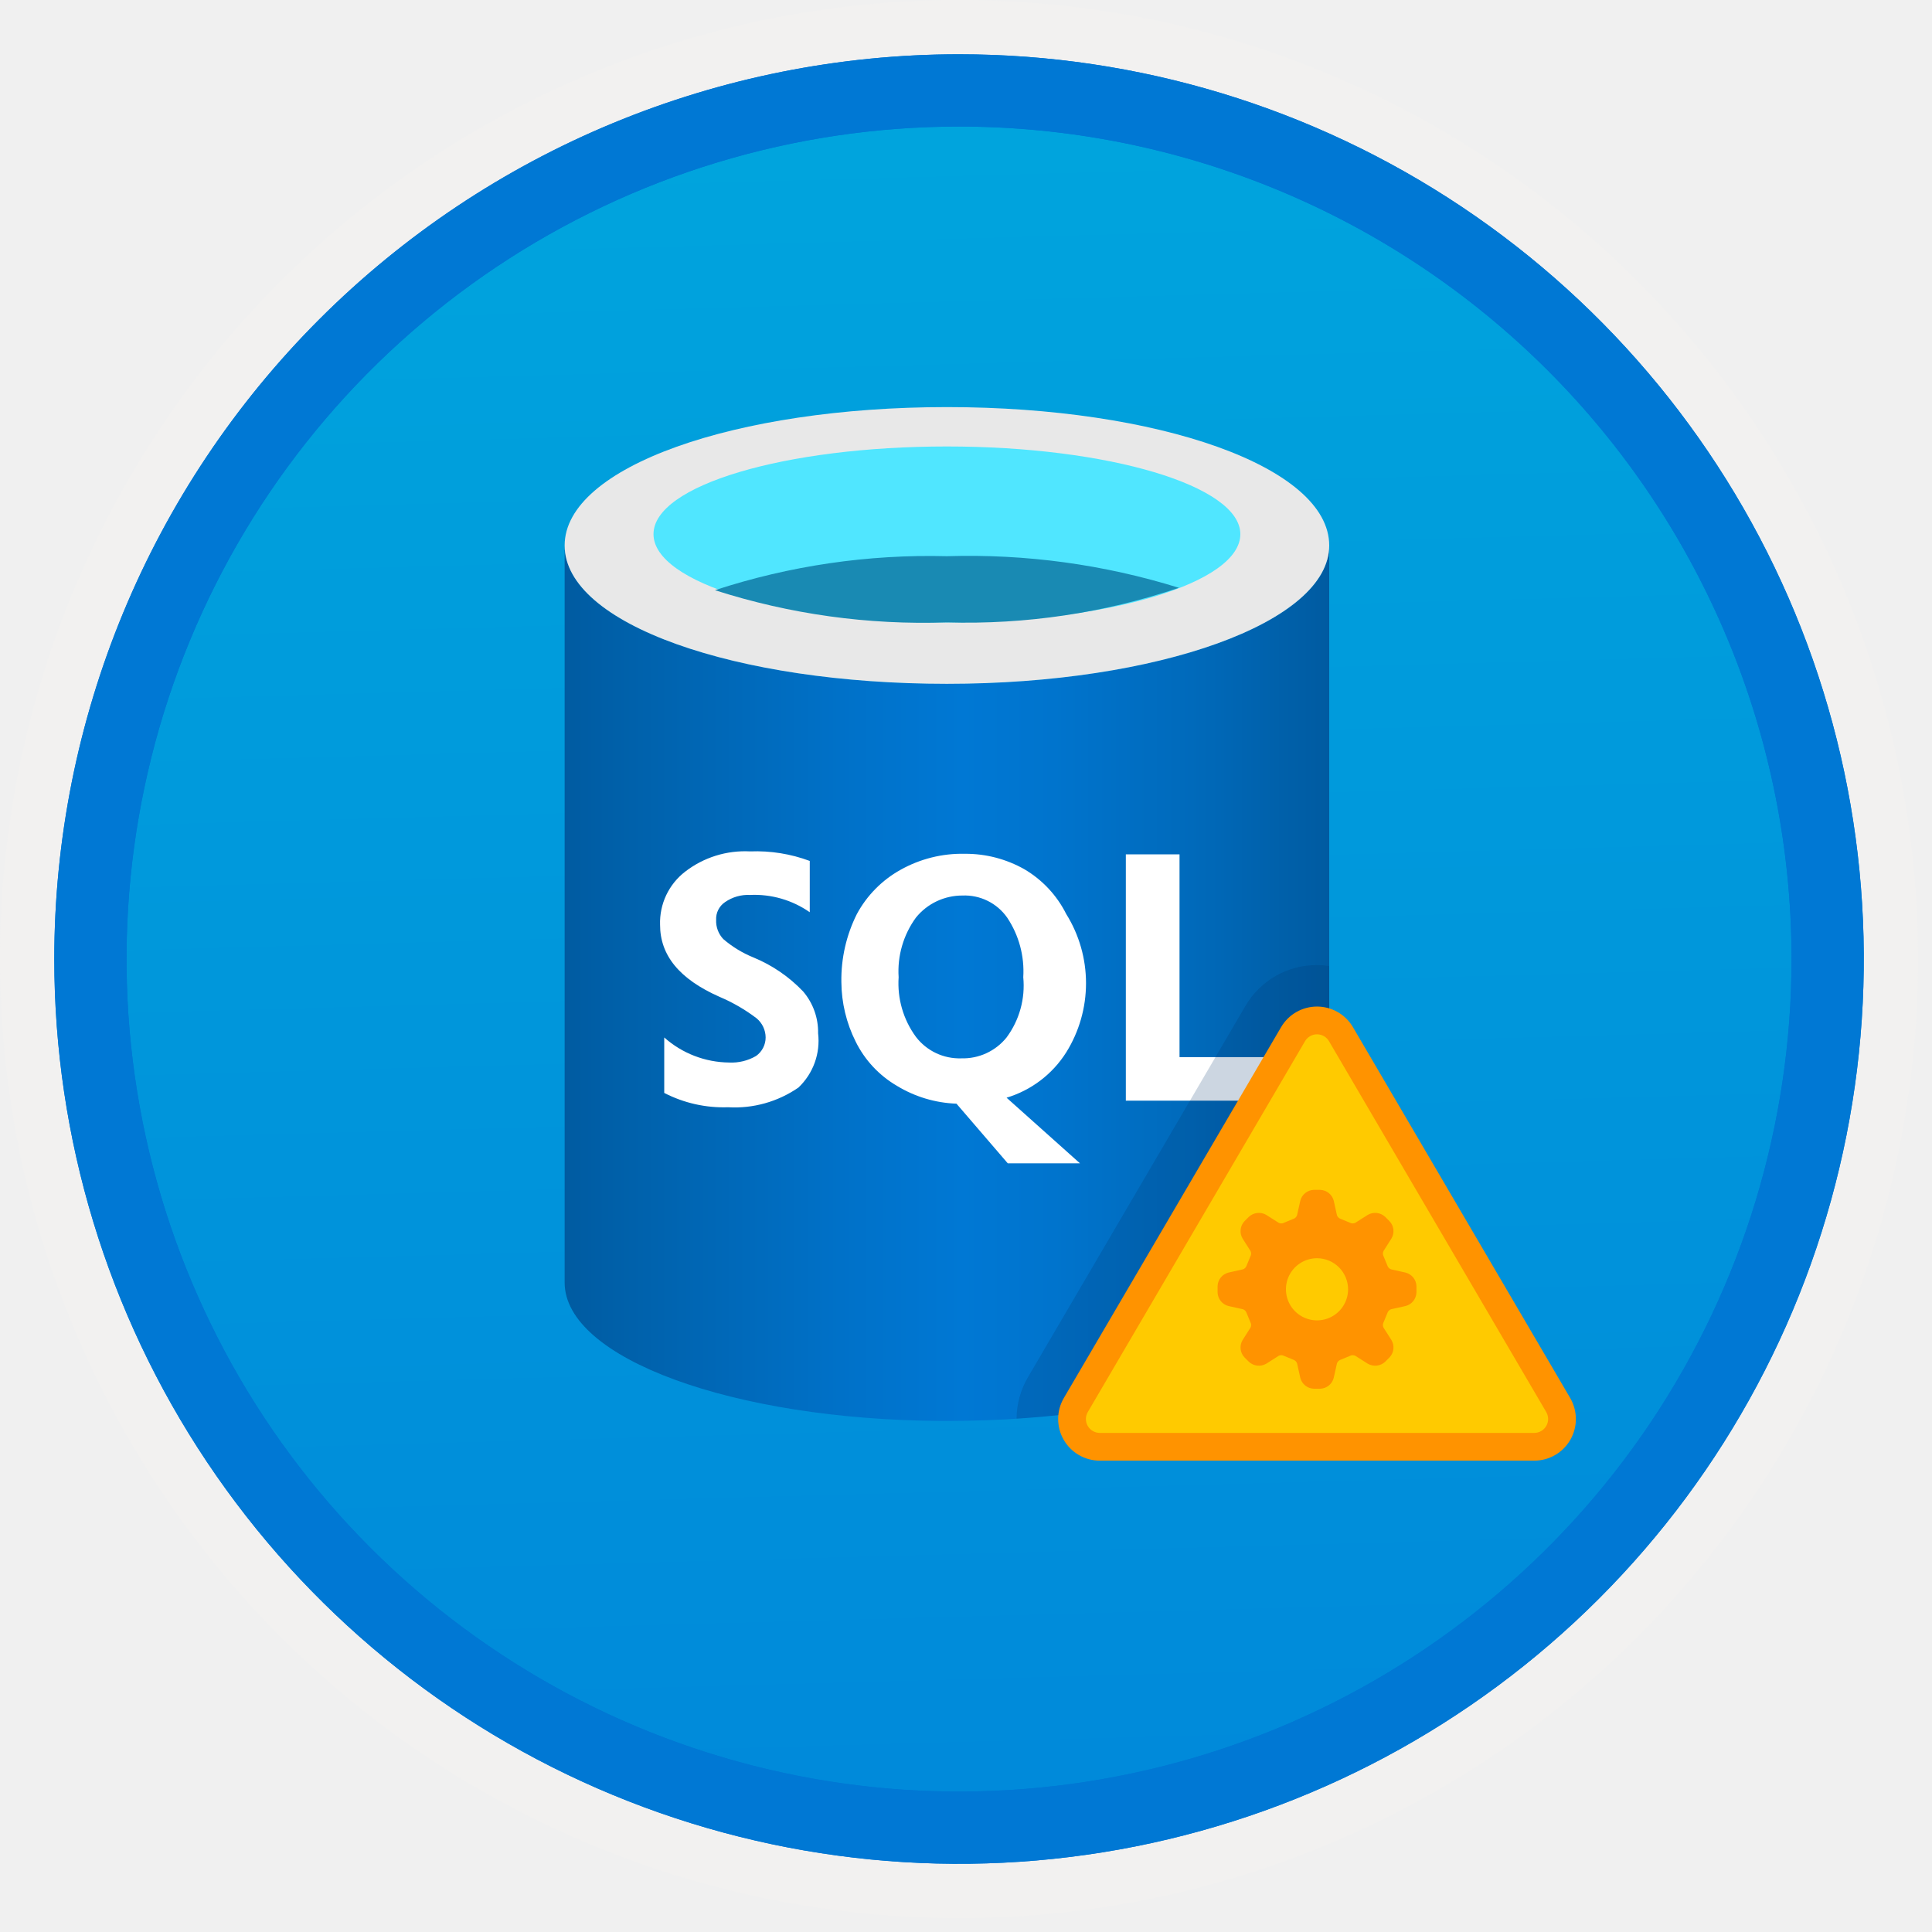
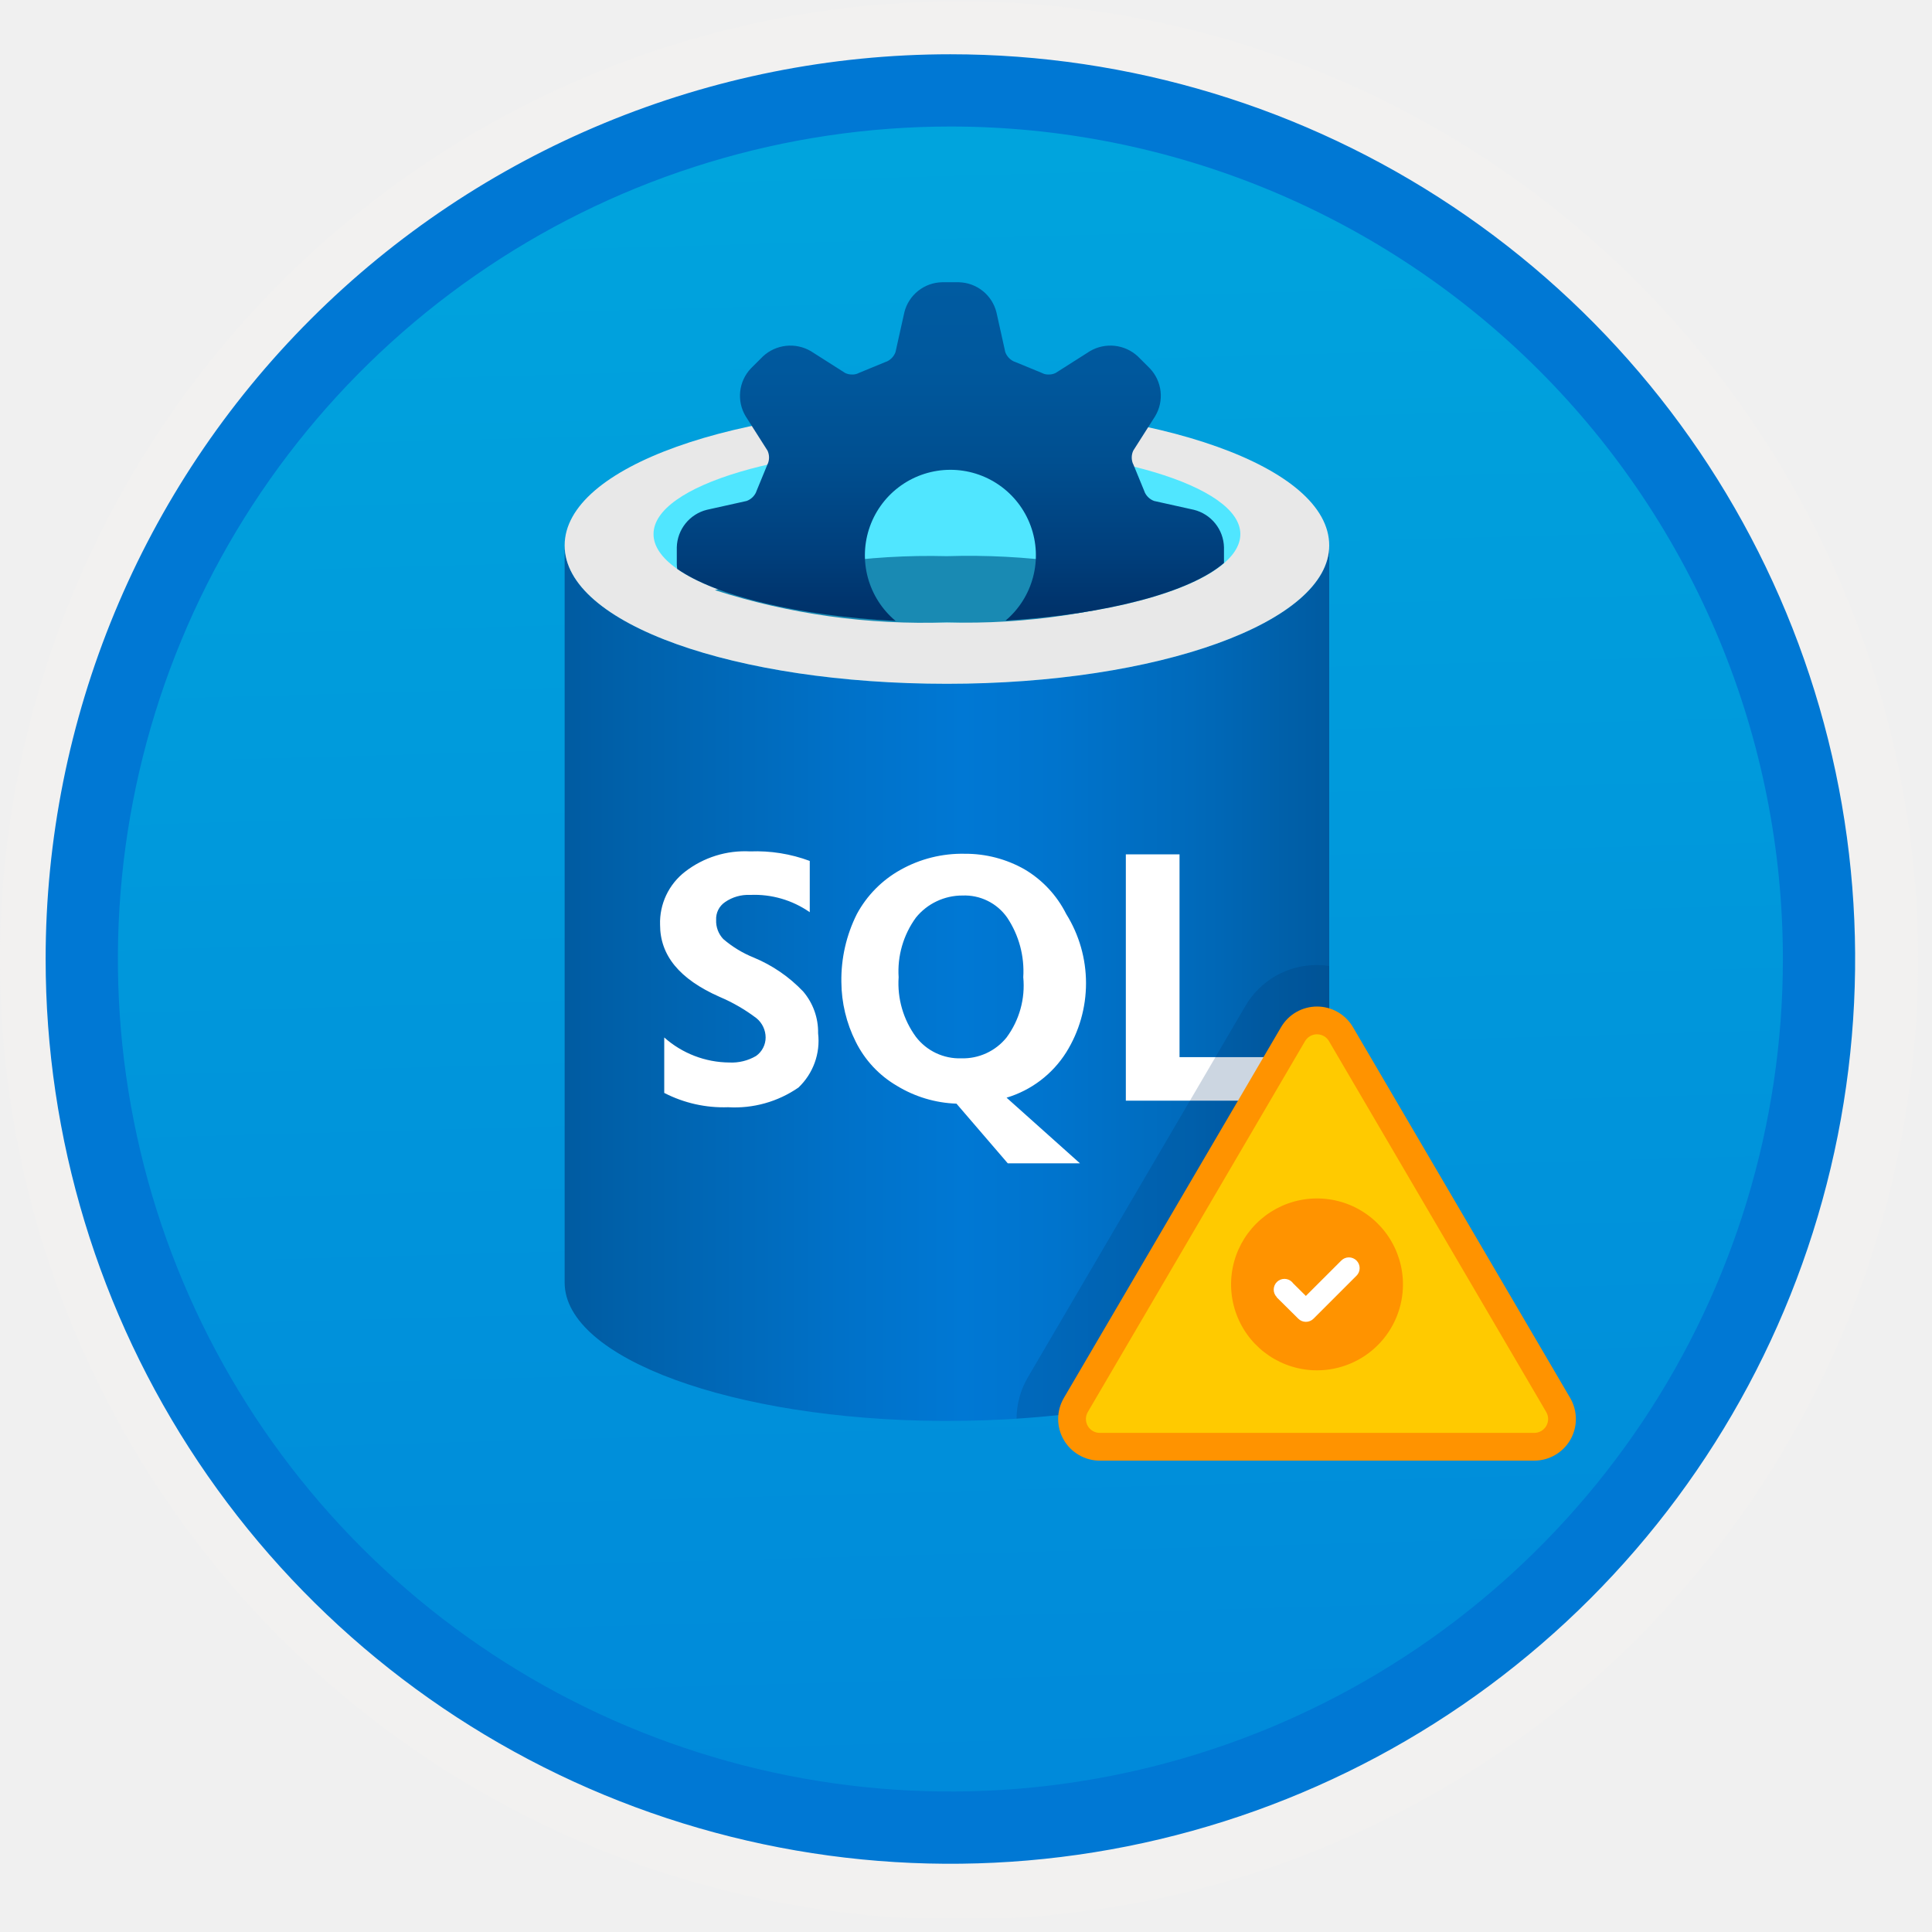
<svg xmlns="http://www.w3.org/2000/svg" width="100" height="100" viewBox="0 0 100 100" fill="none">
  <g clip-path="url(#clip0)">
-     <path d="M49.64 96.45C40.382 96.45 31.332 93.705 23.634 88.561C15.936 83.418 9.936 76.107 6.393 67.553C2.85 59 1.923 49.588 3.73 40.508C5.536 31.428 9.994 23.087 16.54 16.54C23.087 9.994 31.428 5.536 40.508 3.73C49.588 1.923 59 2.85 67.553 6.393C76.107 9.936 83.418 15.936 88.561 23.634C93.705 31.332 96.45 40.382 96.45 49.64C96.451 55.787 95.24 61.875 92.888 67.554C90.535 73.234 87.088 78.394 82.741 82.741C78.394 87.088 73.234 90.535 67.554 92.888C61.875 95.24 55.787 96.451 49.64 96.45V96.45Z" fill="url(#paint0_linear)" />
-     <path fill-rule="evenodd" clip-rule="evenodd" d="M95.54 49.64C95.54 58.718 92.848 67.592 87.805 75.141C82.761 82.689 75.592 88.572 67.205 92.046C58.818 95.52 49.589 96.429 40.685 94.658C31.782 92.887 23.603 88.515 17.184 82.096C10.765 75.677 6.393 67.498 4.622 58.595C2.851 49.691 3.76 40.462 7.234 32.075C10.708 23.688 16.591 16.519 24.139 11.476C31.688 6.432 40.562 3.74 49.64 3.74C55.668 3.74 61.636 4.927 67.205 7.234C72.774 9.541 77.834 12.921 82.096 17.184C86.359 21.446 89.739 26.506 92.046 32.075C94.353 37.644 95.54 43.612 95.54 49.64V49.64ZM49.64 3.62732e-07C59.458 3.62732e-07 69.055 2.911 77.219 8.366C85.382 13.82 91.744 21.573 95.501 30.644C99.258 39.714 100.242 49.695 98.326 59.324C96.411 68.954 91.683 77.799 84.741 84.741C77.799 91.683 68.954 96.411 59.324 98.326C49.695 100.242 39.714 99.258 30.644 95.501C21.573 91.744 13.82 85.382 8.366 77.219C2.911 69.055 -1.61629e-06 59.458 3.61524e-07 49.64C-0.001 43.121 1.283 36.666 3.777 30.643C6.271 24.62 9.928 19.147 14.537 14.537C19.147 9.928 24.62 6.271 30.643 3.777C36.666 1.283 43.121 -0.001 49.64 3.62732e-07V3.62732e-07Z" fill="#F2F1F0" />
-     <path fill-rule="evenodd" clip-rule="evenodd" d="M92.73 49.64C92.73 58.163 90.202 66.493 85.468 73.58C80.733 80.666 74.003 86.189 66.129 89.45C58.256 92.711 49.592 93.565 41.233 91.902C32.874 90.24 25.197 86.135 19.17 80.109C13.144 74.083 9.04 66.405 7.378 58.047C5.715 49.688 6.568 41.024 9.83 33.15C13.091 25.277 18.614 18.547 25.7 13.812C32.786 9.077 41.117 6.55 49.64 6.55C55.298 6.55 60.902 7.664 66.13 9.829C71.358 11.995 76.108 15.169 80.11 19.17C84.111 23.171 87.285 27.922 89.45 33.15C91.616 38.378 92.73 43.981 92.73 49.64ZM49.64 2.81C58.902 2.81 67.956 5.557 75.657 10.702C83.358 15.848 89.36 23.162 92.905 31.719C96.449 40.276 97.377 49.692 95.57 58.776C93.763 67.86 89.303 76.205 82.753 82.754C76.204 89.303 67.86 93.763 58.776 95.57C49.691 97.377 40.276 96.45 31.718 92.905C23.161 89.361 15.848 83.359 10.702 75.657C5.556 67.956 2.81 58.902 2.81 49.64C2.811 37.22 7.745 25.31 16.527 16.528C25.309 7.745 37.22 2.811 49.64 2.81V2.81Z" fill="#0078D4" />
-     <path fill-rule="evenodd" clip-rule="evenodd" d="M92.73 49.64C92.73 58.163 90.202 66.493 85.468 73.58C80.733 80.666 74.003 86.189 66.129 89.45C58.256 92.711 49.592 93.565 41.233 91.902C32.874 90.24 25.197 86.136 19.17 80.109C13.144 74.083 9.04 66.405 7.378 58.047C5.715 49.688 6.568 41.024 9.83 33.15C13.091 25.277 18.614 18.547 25.7 13.812C32.786 9.077 41.117 6.55 49.64 6.55C55.298 6.55 60.902 7.664 66.13 9.829C71.358 11.995 76.108 15.169 80.11 19.17C84.111 23.171 87.285 27.922 89.45 33.15C91.616 38.378 92.73 43.981 92.73 49.64V49.64ZM49.64 2.81C58.902 2.81 67.956 5.557 75.657 10.702C83.358 15.848 89.36 23.162 92.905 31.719C96.449 40.276 97.377 49.692 95.57 58.776C93.763 67.86 89.303 76.205 82.753 82.754C76.204 89.303 67.86 93.763 58.776 95.57C49.691 97.377 40.276 96.45 31.718 92.905C23.161 89.361 15.848 83.359 10.702 75.657C5.556 67.956 2.81 58.902 2.81 49.64C2.811 37.22 7.745 25.31 16.527 16.528C25.309 7.745 37.22 2.811 49.64 2.81V2.81Z" fill="#0078D4" />
-     <path d="M49.013 35.394C38.085 35.394 29.226 32.308 29.226 28.233V66.386C29.226 70.307 37.931 73.486 48.735 73.548H49.013C59.94 73.548 68.8 70.461 68.8 66.386V28.233C68.8 32.215 59.94 35.394 49.013 35.394Z" fill="url(#paint1_linear)" />
-     <path d="M68.8 28.233C68.8 32.215 59.94 35.394 49.013 35.394C38.085 35.394 29.226 32.307 29.226 28.233C29.226 24.158 38.085 21.071 49.013 21.071C59.94 21.071 68.8 24.158 68.8 28.233" fill="#E8E8E8" />
-     <path d="M64.2 27.647C64.2 30.178 57.378 32.215 49.013 32.215C40.647 32.215 33.825 30.178 33.825 27.647C33.825 25.115 40.647 23.109 49.013 23.109C57.378 23.109 64.2 25.146 64.2 27.647Z" fill="#50E6FF" />
-     <path d="M49.013 28.789C44.939 28.685 40.877 29.28 37.005 30.548C40.881 31.793 44.944 32.357 49.013 32.215C53.09 32.335 57.156 31.728 61.021 30.425C57.137 29.215 53.078 28.662 49.013 28.789V28.789Z" fill="#198AB3" />
-     <path d="M61.052 54.718V44.222H58.273V56.971H65.867V54.718H61.052ZM39.011 49.563C38.438 49.332 37.906 49.009 37.437 48.606C37.313 48.474 37.216 48.319 37.152 48.149C37.089 47.98 37.059 47.799 37.067 47.618C37.057 47.437 37.095 47.256 37.176 47.094C37.257 46.932 37.379 46.793 37.53 46.692C37.909 46.429 38.365 46.299 38.826 46.322C39.926 46.272 41.011 46.587 41.913 47.217V44.562C40.927 44.195 39.878 44.027 38.826 44.068C37.615 44.004 36.421 44.376 35.462 45.118C35.043 45.44 34.708 45.858 34.482 46.335C34.257 46.813 34.148 47.337 34.165 47.865C34.165 49.439 35.153 50.674 37.252 51.6C37.934 51.889 38.577 52.263 39.166 52.711C39.31 52.833 39.426 52.984 39.506 53.154C39.586 53.325 39.628 53.511 39.629 53.699C39.629 53.887 39.584 54.071 39.498 54.238C39.412 54.404 39.288 54.548 39.135 54.656C38.715 54.902 38.232 55.02 37.746 54.996C36.504 54.985 35.309 54.525 34.381 53.699V56.57C35.401 57.096 36.538 57.351 37.684 57.311C38.978 57.388 40.26 57.029 41.327 56.292C41.703 55.935 41.991 55.496 42.168 55.008C42.345 54.52 42.406 53.998 42.345 53.483C42.36 52.693 42.086 51.924 41.574 51.322C40.852 50.563 39.979 49.963 39.011 49.563V49.563ZM55.187 54.471C55.857 53.397 56.212 52.156 56.212 50.89C56.212 49.624 55.857 48.383 55.187 47.309C54.705 46.345 53.954 45.541 53.026 44.994C52.085 44.461 51.02 44.184 49.939 44.192C48.773 44.166 47.622 44.454 46.605 45.025C45.652 45.557 44.87 46.349 44.352 47.309C43.805 48.401 43.53 49.608 43.549 50.828C43.556 51.901 43.809 52.957 44.29 53.915C44.761 54.869 45.502 55.663 46.42 56.2C47.352 56.768 48.415 57.087 49.507 57.126L52.161 60.212H55.897L52.1 56.817C53.378 56.433 54.475 55.6 55.187 54.471V54.471ZM52.1 53.699C51.819 54.048 51.461 54.327 51.054 54.515C50.647 54.702 50.202 54.793 49.754 54.78C49.303 54.794 48.854 54.701 48.446 54.508C48.038 54.314 47.682 54.027 47.408 53.668C46.755 52.777 46.438 51.684 46.513 50.581C46.441 49.48 46.758 48.387 47.408 47.495C47.698 47.136 48.065 46.848 48.482 46.65C48.899 46.453 49.354 46.351 49.816 46.352C50.266 46.333 50.715 46.428 51.119 46.627C51.524 46.827 51.872 47.125 52.131 47.495C52.739 48.405 53.032 49.489 52.964 50.581C53.072 51.692 52.764 52.803 52.1 53.699V53.699Z" fill="white" />
-     <path opacity="0.2" d="M68.8 66.386V50.001C68.591 49.97 68.38 49.954 68.169 49.953C67.418 49.949 66.678 50.143 66.027 50.517C65.375 50.89 64.833 51.43 64.457 52.08L53.214 71.274C52.828 71.927 52.621 72.67 52.616 73.428C61.821 72.834 68.8 70.001 68.8 66.386Z" fill="#003067" />
-     <path d="M55.065 72.359L66.309 53.165C66.499 52.84 66.771 52.571 67.097 52.384C67.423 52.197 67.792 52.099 68.168 52.099C68.544 52.099 68.914 52.197 69.24 52.384C69.566 52.571 69.838 52.84 70.028 53.165L81.272 72.359C81.463 72.687 81.565 73.059 81.567 73.438C81.569 73.818 81.47 74.191 81.282 74.52C81.093 74.849 80.821 75.123 80.493 75.313C80.164 75.503 79.792 75.603 79.412 75.603H56.924C56.545 75.603 56.172 75.503 55.844 75.313C55.516 75.123 55.243 74.849 55.055 74.52C54.866 74.191 54.768 73.818 54.77 73.438C54.771 73.059 54.873 72.687 55.065 72.359V72.359Z" fill="#FF9300" />
-     <path d="M56.925 74.167C56.798 74.167 56.674 74.134 56.565 74.07C56.455 74.007 56.364 73.916 56.301 73.806C56.239 73.697 56.206 73.572 56.206 73.446C56.207 73.319 56.241 73.195 56.305 73.086L67.548 53.891C67.612 53.783 67.702 53.693 67.811 53.631C67.92 53.568 68.043 53.536 68.168 53.536C68.294 53.536 68.417 53.569 68.526 53.631C68.635 53.693 68.725 53.783 68.788 53.891L80.032 73.086C80.096 73.195 80.13 73.319 80.131 73.445C80.131 73.572 80.098 73.696 80.036 73.806C79.973 73.915 79.882 74.007 79.773 74.07C79.663 74.133 79.539 74.167 79.413 74.167H56.925Z" fill="#FFCA00" />
-     <path d="M69.777 66.734C69.777 67.052 69.682 67.363 69.506 67.627C69.329 67.892 69.078 68.098 68.784 68.22C68.49 68.342 68.166 68.373 67.855 68.311C67.543 68.249 67.256 68.096 67.031 67.871C66.806 67.646 66.653 67.36 66.591 67.048C66.529 66.736 66.561 66.412 66.682 66.118C66.804 65.825 67.01 65.573 67.275 65.397C67.539 65.22 67.85 65.126 68.168 65.126C68.595 65.126 69.004 65.296 69.305 65.597C69.606 65.899 69.776 66.308 69.777 66.734ZM72.749 65.868L72.001 65.701C71.924 65.673 71.861 65.616 71.825 65.541L71.816 65.517L71.61 65.016L71.598 64.99C71.584 64.952 71.578 64.911 71.58 64.871C71.582 64.83 71.591 64.791 71.609 64.754L72.02 64.107C72.104 63.967 72.14 63.804 72.122 63.641C72.104 63.479 72.034 63.327 71.921 63.209L71.694 62.981C71.574 62.87 71.422 62.801 71.26 62.783C71.099 62.766 70.936 62.8 70.795 62.882L70.148 63.294C70.107 63.314 70.061 63.324 70.015 63.323C69.98 63.324 69.945 63.318 69.912 63.304L69.886 63.292L69.385 63.086L69.361 63.077C69.287 63.042 69.229 62.978 69.201 62.901L69.035 62.153C68.995 61.995 68.905 61.854 68.777 61.751C68.65 61.649 68.493 61.592 68.329 61.587H68.007C67.844 61.592 67.687 61.649 67.559 61.751C67.432 61.853 67.341 61.995 67.302 62.153L67.136 62.901C67.108 62.979 67.05 63.042 66.976 63.077L66.951 63.086L66.45 63.292L66.424 63.304C66.392 63.318 66.356 63.324 66.321 63.323C66.275 63.324 66.23 63.314 66.188 63.294L65.542 62.883C65.401 62.8 65.238 62.766 65.076 62.784C64.914 62.801 64.762 62.871 64.643 62.981L64.415 63.209C64.303 63.327 64.232 63.479 64.215 63.641C64.197 63.804 64.233 63.968 64.317 64.108L64.728 64.754C64.763 64.828 64.766 64.913 64.739 64.99L64.726 65.016L64.52 65.517L64.511 65.541C64.476 65.616 64.413 65.673 64.335 65.701L63.588 65.868C63.429 65.907 63.288 65.997 63.186 66.125C63.084 66.252 63.026 66.41 63.022 66.573V66.895C63.026 67.058 63.084 67.215 63.186 67.343C63.288 67.47 63.429 67.561 63.587 67.6L64.335 67.766C64.413 67.795 64.476 67.852 64.511 67.927L64.52 67.951L64.726 68.452L64.738 68.478C64.766 68.555 64.763 68.64 64.728 68.714L64.317 69.36C64.233 69.5 64.197 69.664 64.214 69.826C64.232 69.989 64.303 70.141 64.415 70.259L64.643 70.487C64.762 70.597 64.914 70.666 65.076 70.684C65.238 70.702 65.401 70.667 65.542 70.585L66.188 70.174C66.229 70.154 66.275 70.144 66.321 70.145C66.356 70.144 66.391 70.15 66.424 70.164L66.45 70.176L66.951 70.382L66.975 70.391C67.05 70.426 67.107 70.489 67.136 70.567L67.302 71.314C67.341 71.473 67.432 71.614 67.559 71.716C67.687 71.819 67.844 71.876 68.007 71.88H68.329C68.492 71.876 68.65 71.819 68.777 71.716C68.905 71.614 68.995 71.473 69.034 71.314L69.201 70.567C69.229 70.489 69.287 70.426 69.361 70.391L69.385 70.382L69.886 70.176L69.912 70.164C69.945 70.15 69.98 70.144 70.015 70.145C70.061 70.144 70.107 70.153 70.148 70.174L70.795 70.585C70.935 70.667 71.099 70.702 71.26 70.684C71.422 70.667 71.574 70.597 71.694 70.487L71.921 70.259C72.034 70.141 72.104 69.989 72.122 69.826C72.14 69.664 72.104 69.5 72.02 69.36L71.608 68.714C71.591 68.677 71.582 68.637 71.58 68.597C71.578 68.556 71.584 68.516 71.598 68.478L71.61 68.452L71.816 67.951L71.825 67.927C71.86 67.852 71.924 67.794 72.001 67.766L72.749 67.6C72.907 67.561 73.049 67.47 73.151 67.343C73.253 67.216 73.311 67.058 73.315 66.895V66.573C73.311 66.41 73.253 66.252 73.151 66.125C73.049 65.998 72.907 65.907 72.749 65.868L72.749 65.868Z" fill="#FF9300" />
+     <path d="M49.193 96.45C39.934 96.45 30.884 93.705 23.186 88.561C15.489 83.418 9.489 76.107 5.946 67.553C2.403 59 1.476 49.588 3.282 40.508C5.088 31.428 9.546 23.087 16.093 16.54C22.639 9.994 30.98 5.536 40.06 3.73C49.141 1.923 58.553 2.85 67.106 6.393C75.659 9.936 82.97 15.936 88.114 23.634C93.257 31.332 96.003 40.382 96.003 49.64C96.003 55.787 94.793 61.875 92.44 67.554C90.088 73.234 86.64 78.394 82.293 82.741C77.946 87.088 72.786 90.535 67.106 92.888C61.427 95.24 55.34 96.451 49.193 96.45V96.45Z" fill="url(#paint0_linear)" />
+     <path fill-rule="evenodd" clip-rule="evenodd" d="M95.54 49.71C95.54 58.788 92.848 67.663 87.805 75.211C82.761 82.759 75.593 88.642 67.205 92.116C58.818 95.59 49.589 96.499 40.686 94.728C31.782 92.957 23.603 88.586 17.184 82.166C10.765 75.747 6.393 67.569 4.622 58.665C2.851 49.761 3.76 40.532 7.234 32.145C10.708 23.758 16.591 16.589 24.14 11.546C31.688 6.502 40.562 3.81 49.64 3.81C55.668 3.81 61.637 4.998 67.205 7.304C72.774 9.611 77.834 12.992 82.097 17.254C86.359 21.516 89.74 26.576 92.046 32.145C94.353 37.714 95.54 43.683 95.54 49.71V49.71ZM49.64 0.07C59.458 0.07 69.055 2.982 77.219 8.436C85.382 13.891 91.745 21.643 95.502 30.714C99.259 39.784 100.242 49.765 98.326 59.395C96.411 69.024 91.683 77.869 84.741 84.811C77.799 91.753 68.954 96.481 59.325 98.397C49.695 100.312 39.714 99.329 30.644 95.572C21.573 91.815 13.821 85.452 8.366 77.289C2.912 69.126 0 59.528 0 49.71C-0.001 43.191 1.283 36.736 3.777 30.713C6.272 24.69 9.928 19.217 14.538 14.608C19.147 9.998 24.62 6.342 30.643 3.847C36.666 1.353 43.121 0.07 49.64 0.07V0.07Z" fill="#F2F1F0" />
+     <path fill-rule="evenodd" clip-rule="evenodd" d="M92.282 49.639C92.282 58.161 89.755 66.492 85.02 73.578C80.285 80.664 73.556 86.187 65.682 89.449C57.808 92.71 49.144 93.563 40.786 91.901C32.427 90.238 24.749 86.134 18.723 80.108C12.697 74.082 8.593 66.404 6.93 58.045C5.267 49.686 6.121 41.023 9.382 33.149C12.643 25.275 18.166 18.545 25.253 13.811C32.339 9.076 40.67 6.549 49.192 6.549C54.851 6.548 60.454 7.663 65.682 9.828C70.91 11.993 75.661 15.167 79.662 19.169C83.663 23.17 86.837 27.92 89.003 33.148C91.168 38.377 92.282 43.98 92.282 49.639V49.639ZM49.192 2.809C58.454 2.809 67.508 5.555 75.209 10.701C82.911 15.847 88.913 23.16 92.457 31.718C96.002 40.275 96.929 49.691 95.122 58.775C93.315 67.859 88.855 76.203 82.306 82.752C75.757 89.302 67.412 93.762 58.328 95.569C49.244 97.376 39.828 96.448 31.271 92.904C22.714 89.359 15.4 83.357 10.254 75.656C5.109 67.955 2.362 58.901 2.362 49.639C2.363 37.219 7.297 25.308 16.08 16.526C24.862 7.744 36.772 2.81 49.192 2.809V2.809Z" fill="#0078D4" />
+     <path d="M49.013 35.394C38.086 35.394 29.226 32.307 29.226 28.232V66.386C29.226 70.306 37.931 73.486 48.735 73.547H49.013C59.941 73.547 68.8 70.461 68.8 66.386V28.232C68.8 32.215 59.941 35.394 49.013 35.394Z" fill="url(#paint1_linear)" />
+     <path d="M68.8 28.232C68.8 32.214 59.941 35.393 49.013 35.393C38.086 35.393 29.226 32.306 29.226 28.232C29.226 24.157 38.086 21.07 49.013 21.07C59.941 21.07 68.8 24.157 68.8 28.232" fill="#E8E8E8" />
+     <path d="M64.2 27.645C64.2 30.176 57.378 32.214 49.013 32.214C40.648 32.214 33.826 30.176 33.826 27.645C33.826 25.114 40.648 23.107 49.013 23.107C57.378 23.107 64.2 25.145 64.2 27.645Z" fill="#50E6FF" />
+     <path d="M49.013 28.787C44.939 28.683 40.878 29.278 37.005 30.547C40.882 31.792 44.944 32.356 49.013 32.214C53.09 32.333 57.156 31.727 61.021 30.423C57.137 29.213 53.079 28.661 49.013 28.787V28.787Z" fill="#198AB3" />
+     <path d="M61.052 54.717V44.222H58.273V56.971H65.867V54.717H61.052ZM39.011 49.562C38.438 49.332 37.906 49.008 37.437 48.605C37.313 48.474 37.216 48.319 37.152 48.149C37.089 47.979 37.059 47.799 37.067 47.618C37.057 47.436 37.095 47.256 37.176 47.093C37.257 46.931 37.379 46.793 37.53 46.691C37.909 46.429 38.365 46.299 38.826 46.321C39.926 46.272 41.011 46.586 41.913 47.216V44.562C40.927 44.195 39.878 44.027 38.826 44.068C37.615 44.003 36.421 44.376 35.462 45.117C35.043 45.44 34.708 45.857 34.482 46.335C34.257 46.812 34.148 47.337 34.165 47.864C34.165 49.439 35.153 50.674 37.252 51.6C37.934 51.889 38.577 52.262 39.166 52.711C39.31 52.832 39.426 52.983 39.506 53.154C39.586 53.324 39.628 53.51 39.629 53.699C39.629 53.886 39.584 54.071 39.498 54.237C39.412 54.404 39.288 54.547 39.135 54.656C38.715 54.902 38.232 55.02 37.746 54.995C36.504 54.985 35.309 54.524 34.381 53.699V56.569C35.401 57.095 36.538 57.35 37.684 57.31C38.978 57.387 40.26 57.029 41.327 56.292C41.703 55.935 41.991 55.495 42.168 55.008C42.345 54.52 42.406 53.998 42.345 53.483C42.36 52.692 42.086 51.924 41.574 51.322C40.852 50.562 39.979 49.963 39.011 49.562V49.562ZM55.187 54.47C55.857 53.396 56.212 52.156 56.212 50.89C56.212 49.624 55.857 48.383 55.187 47.309C54.705 46.345 53.954 45.541 53.026 44.994C52.085 44.461 51.02 44.184 49.939 44.191C48.773 44.166 47.622 44.453 46.605 45.025C45.652 45.556 44.87 46.349 44.352 47.309C43.805 48.4 43.53 49.607 43.549 50.828C43.556 51.9 43.809 52.956 44.29 53.915C44.761 54.868 45.502 55.663 46.42 56.199C47.352 56.768 48.415 57.087 49.507 57.125L52.161 60.212H55.897L52.1 56.816C53.378 56.433 54.475 55.6 55.187 54.47V54.47ZM52.1 53.699C51.819 54.048 51.461 54.327 51.054 54.514C50.647 54.702 50.202 54.792 49.754 54.779C49.303 54.794 48.854 54.7 48.446 54.507C48.038 54.314 47.682 54.026 47.408 53.668C46.755 52.776 46.438 51.683 46.513 50.581C46.441 49.479 46.758 48.387 47.408 47.494C47.698 47.136 48.065 46.847 48.482 46.65C48.899 46.452 49.354 46.35 49.816 46.352C50.266 46.333 50.715 46.427 51.119 46.627C51.524 46.826 51.872 47.125 52.131 47.494C52.739 48.404 53.032 49.489 52.964 50.581C53.072 51.691 52.764 52.802 52.1 53.699V53.699Z" fill="white" />
+     <path opacity="0.2" d="M68.8 66.385V50C68.591 49.969 68.38 49.952 68.169 49.951C67.418 49.947 66.678 50.142 66.027 50.515C65.375 50.889 64.833 51.428 64.457 52.078L53.214 71.272C52.828 71.925 52.621 72.668 52.616 73.426C61.821 72.832 68.8 70 68.8 66.385Z" fill="#003067" />
+     <path d="M61.796 26.387L59.738 25.93C59.525 25.852 59.352 25.694 59.255 25.489C59.248 25.466 59.24 25.444 59.23 25.422L58.711 24.159L58.663 24.043C58.653 24.019 58.642 23.995 58.63 23.972C58.553 23.76 58.563 23.527 58.658 23.323L59.79 21.544C60.022 21.158 60.12 20.708 60.071 20.261C60.022 19.814 59.828 19.396 59.519 19.07L58.892 18.444C58.564 18.14 58.146 17.949 57.701 17.9C57.255 17.852 56.806 17.947 56.419 18.173L54.64 19.304C54.526 19.361 54.401 19.388 54.274 19.384C54.177 19.387 54.08 19.37 53.991 19.333C53.968 19.321 53.944 19.31 53.92 19.3L52.54 18.732C52.519 18.723 52.496 18.715 52.474 18.708C52.269 18.611 52.111 18.437 52.033 18.224L51.576 16.167C51.467 15.73 51.219 15.342 50.868 15.061C50.517 14.779 50.084 14.621 49.635 14.609H48.749C48.3 14.621 47.867 14.779 47.516 15.06C47.166 15.342 46.917 15.73 46.809 16.166L46.351 18.225C46.273 18.438 46.115 18.611 45.91 18.708C45.888 18.715 45.865 18.723 45.843 18.732L44.464 19.3C44.44 19.31 44.416 19.321 44.393 19.333C44.303 19.37 44.207 19.388 44.11 19.384C43.983 19.388 43.857 19.361 43.743 19.304L41.965 18.173C41.578 17.948 41.129 17.852 40.684 17.901C40.238 17.95 39.82 18.14 39.492 18.445L38.865 19.07C38.556 19.396 38.362 19.814 38.313 20.261C38.264 20.708 38.362 21.159 38.594 21.544L39.726 23.323C39.821 23.527 39.831 23.76 39.754 23.971C39.742 23.995 39.731 24.019 39.721 24.043L39.715 24.058L39.154 25.422C39.145 25.444 39.136 25.466 39.129 25.489C39.032 25.694 38.858 25.852 38.645 25.93L36.588 26.387C36.152 26.495 35.763 26.744 35.482 27.095C35.201 27.445 35.042 27.879 35.031 28.328V29.213C35.033 29.291 35.04 29.369 35.053 29.447C37.041 30.841 41.269 31.87 46.358 32.141C45.66 31.559 45.159 30.777 44.921 29.9C44.683 29.024 44.721 28.095 45.029 27.241C45.337 26.387 45.901 25.648 46.643 25.125C47.385 24.602 48.271 24.32 49.179 24.317C50.087 24.314 50.974 24.591 51.719 25.109C52.465 25.628 53.033 26.363 53.346 27.216C53.659 28.068 53.703 28.996 53.47 29.874C53.238 30.752 52.741 31.537 52.047 32.123C57.329 31.801 61.614 30.652 63.353 29.141V28.328C63.342 27.879 63.184 27.445 62.902 27.095C62.621 26.744 62.232 26.496 61.796 26.387V26.387Z" fill="url(#paint2_linear)" />
+     <path d="M55.065 72.358L66.309 53.163C66.499 52.839 66.771 52.57 67.097 52.383C67.423 52.196 67.793 52.098 68.168 52.098C68.544 52.098 68.914 52.196 69.24 52.383C69.566 52.57 69.838 52.839 70.028 53.163L81.272 72.358C81.463 72.685 81.565 73.058 81.567 73.437C81.569 73.816 81.471 74.189 81.282 74.519C81.093 74.848 80.821 75.121 80.493 75.311C80.165 75.502 79.792 75.602 79.412 75.602H56.925C56.545 75.602 56.172 75.502 55.844 75.311C55.516 75.121 55.244 74.848 55.055 74.519C54.866 74.189 54.768 73.816 54.77 73.437C54.772 73.058 54.873 72.685 55.065 72.358V72.358Z" fill="#FF9300" />
+     <path d="M56.925 74.166C56.798 74.166 56.674 74.133 56.565 74.07C56.455 74.007 56.364 73.915 56.301 73.806C56.239 73.696 56.206 73.572 56.206 73.445C56.207 73.319 56.241 73.195 56.305 73.086L67.548 53.89C67.612 53.782 67.702 53.693 67.811 53.63C67.92 53.568 68.043 53.535 68.168 53.535C68.294 53.535 68.417 53.568 68.526 53.63C68.635 53.693 68.725 53.783 68.788 53.891L80.032 73.085C80.096 73.194 80.13 73.318 80.131 73.445C80.131 73.571 80.098 73.695 80.036 73.805C79.973 73.915 79.882 74.006 79.773 74.07C79.663 74.133 79.539 74.166 79.413 74.166H56.925Z" fill="#FFCA00" />
+     <path fill-rule="evenodd" clip-rule="evenodd" d="M68.169 70.928C67.289 70.928 66.429 70.667 65.697 70.178C64.966 69.689 64.395 68.995 64.059 68.182C63.722 67.369 63.634 66.475 63.806 65.612C63.977 64.749 64.401 63.956 65.023 63.334C65.645 62.712 66.438 62.288 67.301 62.117C68.164 61.945 69.058 62.033 69.871 62.37C70.684 62.707 71.378 63.277 71.867 64.008C72.356 64.74 72.617 65.6 72.617 66.48C72.617 67.659 72.148 68.791 71.314 69.625C70.48 70.459 69.348 70.928 68.169 70.928Z" fill="#FF9300" />
+     <path fill-rule="evenodd" clip-rule="evenodd" d="M70.212 65.245C70.108 65.141 69.966 65.082 69.819 65.082C69.671 65.082 69.529 65.141 69.425 65.245L67.591 67.078L66.929 66.421C66.913 66.398 66.896 66.377 66.876 66.357C66.773 66.253 66.632 66.195 66.486 66.194C66.339 66.193 66.198 66.251 66.093 66.353C65.989 66.456 65.929 66.596 65.927 66.743C65.925 66.89 65.982 67.031 66.084 67.137L66.077 67.143L67.199 68.255C67.304 68.36 67.445 68.418 67.593 68.418C67.74 68.418 67.882 68.36 67.987 68.255L70.21 66.032L70.212 66.031C70.264 65.98 70.305 65.918 70.333 65.851C70.361 65.783 70.375 65.711 70.375 65.638C70.375 65.565 70.361 65.493 70.333 65.425C70.305 65.358 70.264 65.296 70.212 65.245V65.245Z" fill="white" />
  </g>
  <defs>
-     <linearGradient id="paint0_linear" x1="47.87" y1="-15.153" x2="51.852" y2="130.615" gradientUnits="userSpaceOnUse">
+     <linearGradient id="paint0_linear" x1="47.422" y1="-15.153" x2="51.405" y2="130.615" gradientUnits="userSpaceOnUse">
      <stop stop-color="#00ABDE" />
      <stop offset="1" stop-color="#007ED8" />
    </linearGradient>
-     <linearGradient id="paint1_linear" x1="29.226" y1="50.891" x2="68.8" y2="50.891" gradientUnits="userSpaceOnUse">
+     <linearGradient id="paint1_linear" x1="29.226" y1="50.89" x2="68.8" y2="50.89" gradientUnits="userSpaceOnUse">
      <stop stop-color="#005BA1" />
      <stop offset="0.07" stop-color="#0060A9" />
      <stop offset="0.36" stop-color="#0071C8" />
      <stop offset="0.52" stop-color="#0078D4" />
      <stop offset="0.64" stop-color="#0074CD" />
      <stop offset="0.82" stop-color="#006ABB" />
      <stop offset="1" stop-color="#005BA1" />
    </linearGradient>
+     <linearGradient id="paint2_linear" x1="49.192" y1="32.141" x2="49.192" y2="14.578" gradientUnits="userSpaceOnUse">
+       <stop stop-color="#003067" />
+       <stop offset="0.2" stop-color="#003F7C" />
+       <stop offset="0.47" stop-color="#004F90" />
+       <stop offset="0.74" stop-color="#00589D" />
+       <stop offset="1" stop-color="#005BA1" />
+     </linearGradient>
    <clipPath id="clip0">
      <rect width="99.28" height="99.28" fill="white" />
    </clipPath>
  </defs>
</svg>
